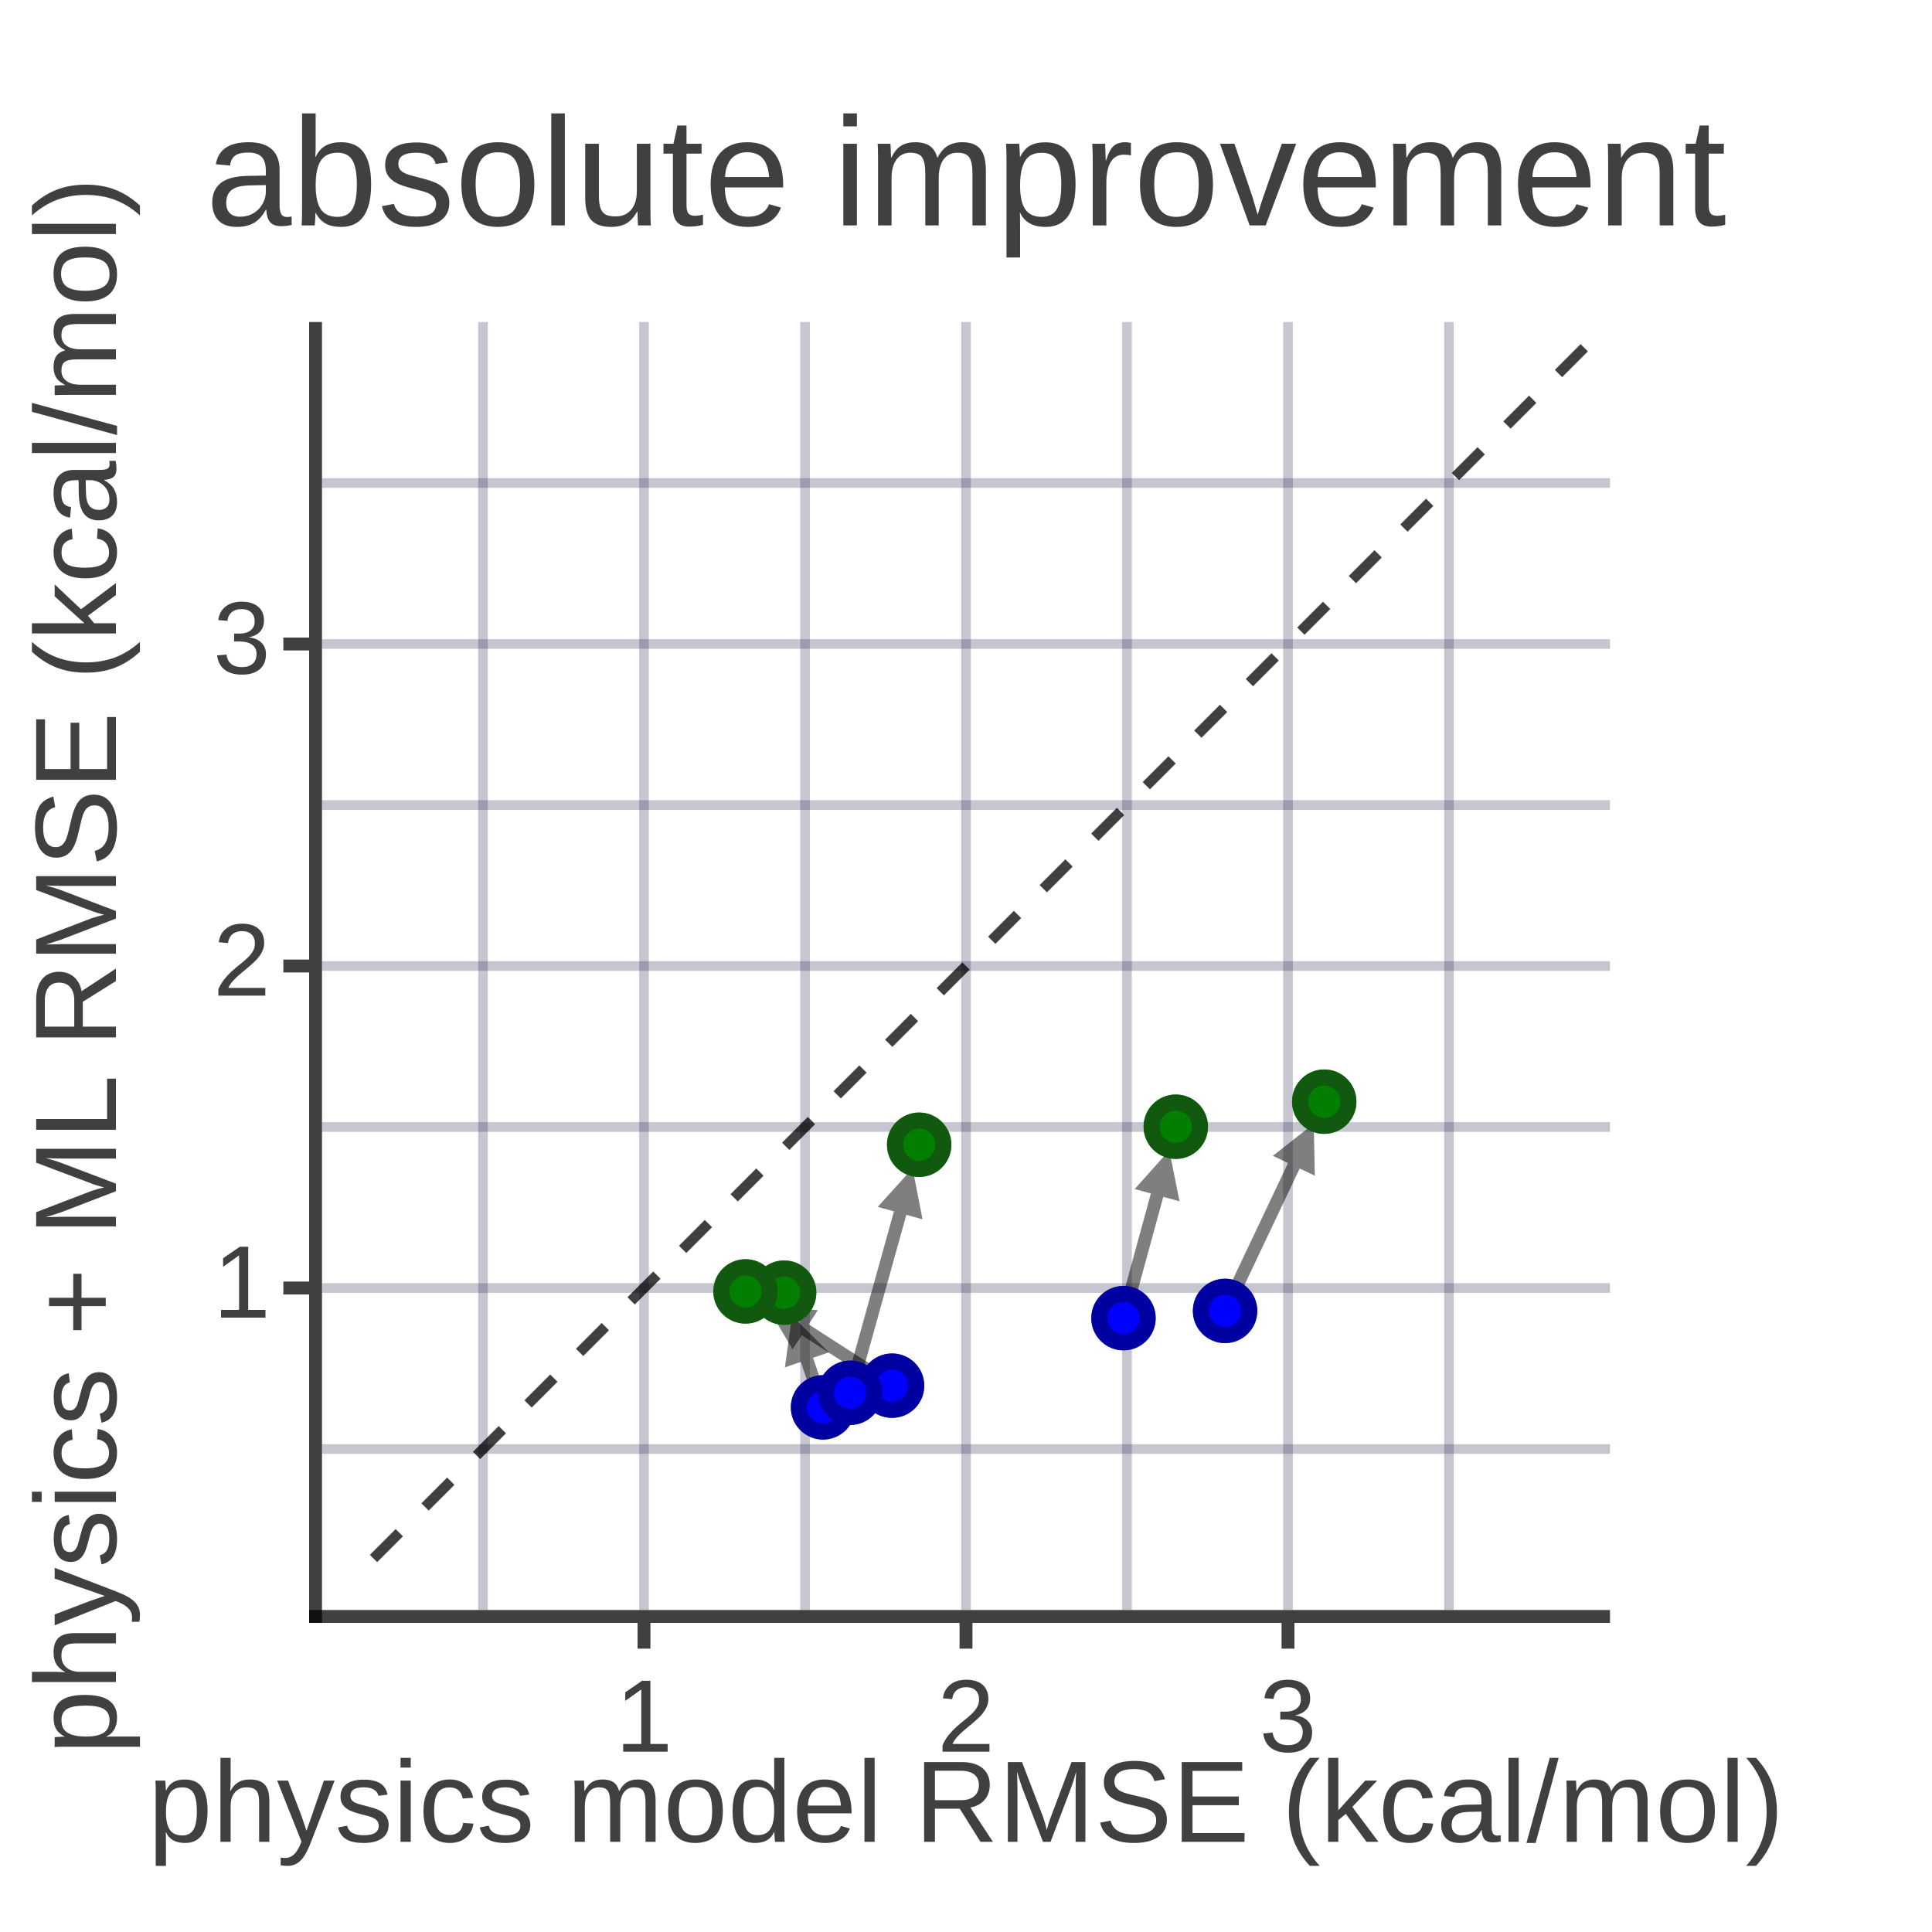
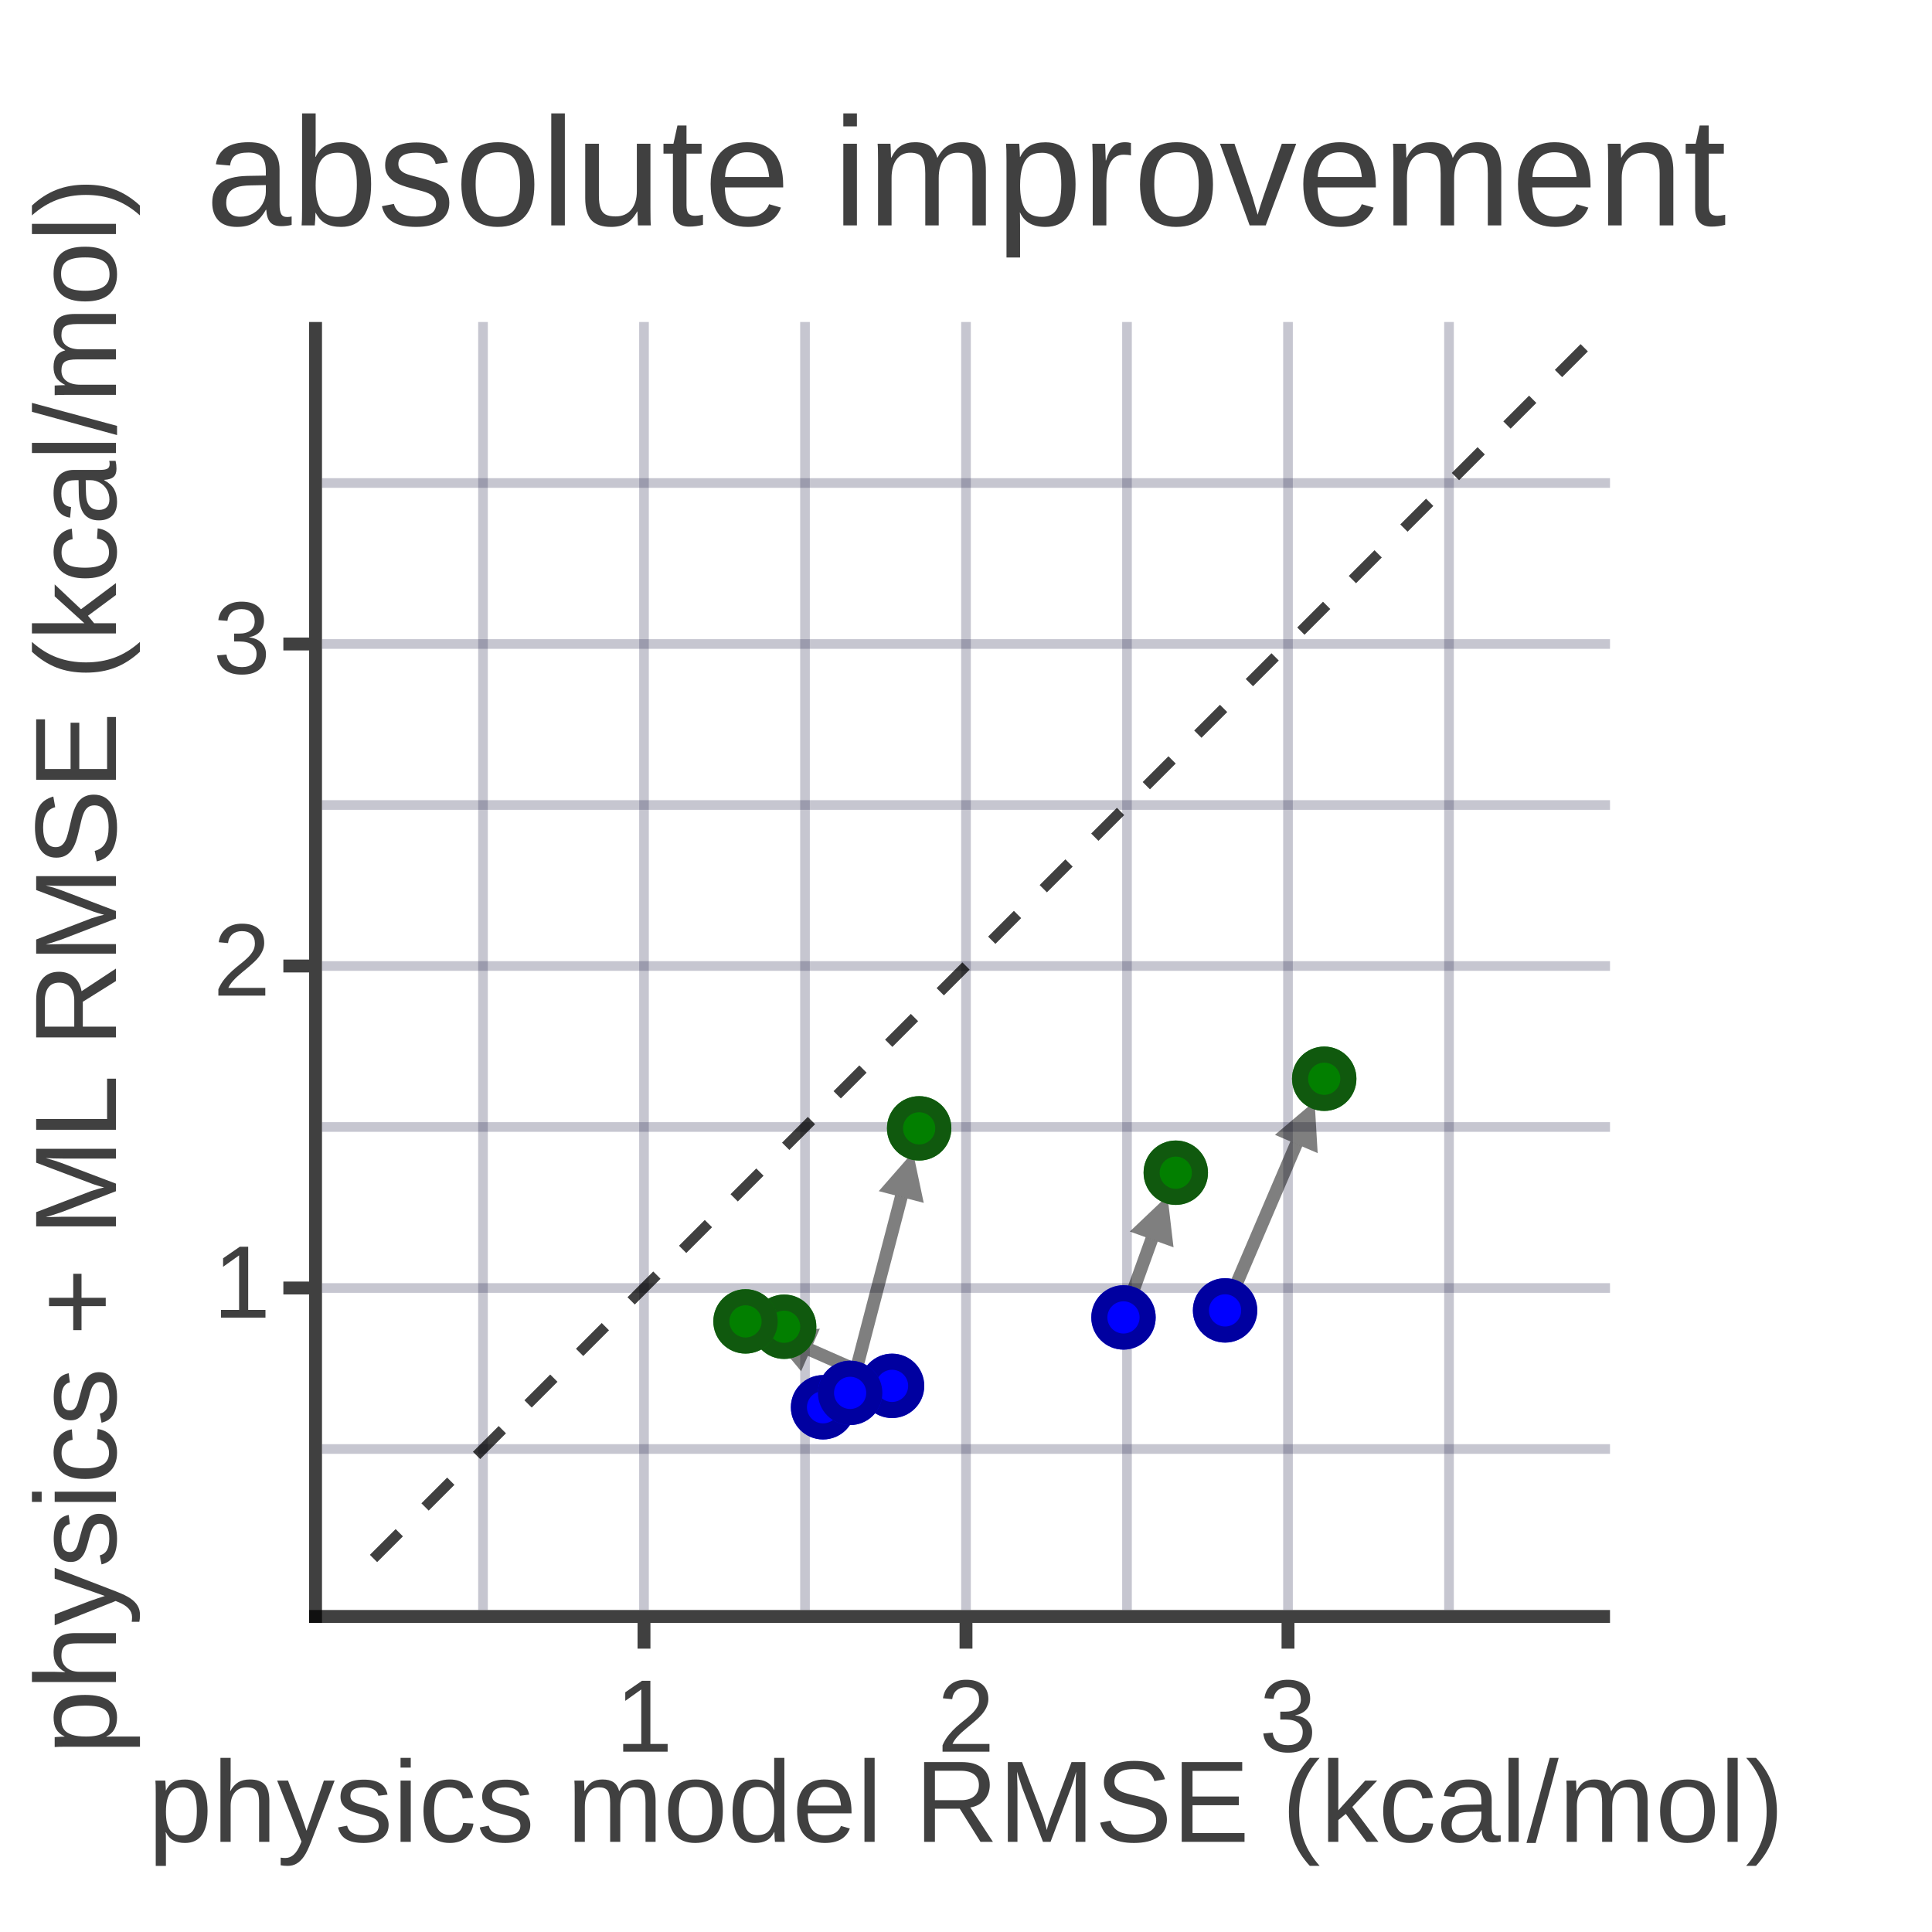
<svg xmlns="http://www.w3.org/2000/svg" xmlns:xlink="http://www.w3.org/1999/xlink" width="3000" height="3000" viewBox="0 0 1500 1500">
  <defs>
    <g id="d0">
      <path d="M-5.0,0 L-5.0,1010.0" fill="none" stroke="#000000" stroke-width="10.0" stroke-opacity="0.75" />
      <path d="M-10.0,1005.0 L1000,1005.0" fill="none" stroke="#000000" stroke-width="10.0" stroke-opacity="0.75" />
      <path d="M250.0,1010.0 L250.0,1030" fill="none" stroke="#000000" stroke-width="10.0" stroke-opacity="0.75" />
      <text x="250.0" y="1110" font-size="80" text-anchor="middle" fill="#000000" fill-opacity="0.75" font-family="Arial">1</text>
      <path d="M500.0,1010.0 L500.0,1030" fill="none" stroke="#000000" stroke-width="10.0" stroke-opacity="0.75" />
      <text x="500.0" y="1110" font-size="80" text-anchor="middle" fill="#000000" fill-opacity="0.75" font-family="Arial">2</text>
      <path d="M750.0,1010.0 L750.0,1030" fill="none" stroke="#000000" stroke-width="10.0" stroke-opacity="0.75" />
      <text x="750.0" y="1110" font-size="80" text-anchor="middle" fill="#000000" fill-opacity="0.75" font-family="Arial">3</text>
      <path d="M125.0,0 L125.0,1000" fill="none" stroke="#1e1e46" stroke-width="7.5" stroke-opacity="0.25" />
      <path d="M250.0,0 L250.0,1000" fill="none" stroke="#1e1e46" stroke-width="7.5" stroke-opacity="0.25" />
      <path d="M375.0,0 L375.0,1000" fill="none" stroke="#1e1e46" stroke-width="7.5" stroke-opacity="0.25" />
      <path d="M500.0,0 L500.0,1000" fill="none" stroke="#1e1e46" stroke-width="7.5" stroke-opacity="0.25" />
      <path d="M625.0,0 L625.0,1000" fill="none" stroke="#1e1e46" stroke-width="7.5" stroke-opacity="0.25" />
      <path d="M750.0,0 L750.0,1000" fill="none" stroke="#1e1e46" stroke-width="7.5" stroke-opacity="0.25" />
      <path d="M875.0,0 L875.0,1000" fill="none" stroke="#1e1e46" stroke-width="7.5" stroke-opacity="0.25" />
      <path d="M-10.0,750.0 L-30,750.0" ill="none" stroke="#000000" stroke-width="10.0" stroke-opacity="0.75" />
      <text x="-40" y="773.0" font-size="80" text-anchor="end" fill="#000000" fill-opacity="0.75" font-family="Arial">1</text>
      <path d="M-10.0,500.0 L-30,500.0" ill="none" stroke="#000000" stroke-width="10.0" stroke-opacity="0.75" />
      <text x="-40" y="523.0" font-size="80" text-anchor="end" fill="#000000" fill-opacity="0.75" font-family="Arial">2</text>
      <path d="M-10.0,250.0 L-30,250.0" ill="none" stroke="#000000" stroke-width="10.0" stroke-opacity="0.75" />
      <text x="-40" y="273.0" font-size="80" text-anchor="end" fill="#000000" fill-opacity="0.75" font-family="Arial">3</text>
      <path d="M0,875.0 L1000,875.0" fill="none" stroke="#1e1e46" stroke-width="7.5" stroke-opacity="0.25" />
      <path d="M0,750.0 L1000,750.0" fill="none" stroke="#1e1e46" stroke-width="7.5" stroke-opacity="0.25" />
      <path d="M0,625.0 L1000,625.0" fill="none" stroke="#1e1e46" stroke-width="7.5" stroke-opacity="0.25" />
      <path d="M0,500.0 L1000,500.0" fill="none" stroke="#1e1e46" stroke-width="7.5" stroke-opacity="0.25" />
      <path d="M0,375.0 L1000,375.0" fill="none" stroke="#1e1e46" stroke-width="7.5" stroke-opacity="0.25" />
      <path d="M0,250.0 L1000,250.0" fill="none" stroke="#1e1e46" stroke-width="7.5" stroke-opacity="0.25" />
      <path d="M0,125.0 L1000,125.0" fill="none" stroke="#1e1e46" stroke-width="7.5" stroke-opacity="0.25" />
      <text x="500.0" y="-75" font-size="120" text-anchor="middle" fill="#000000" fill-opacity="0.75" font-family="Arial">absolute improvement</text>
      <g>
        <text x="-500.0" y="-160" font-size="90" transform="rotate(-90)" text-anchor="middle" fill="#000000" fill-opacity="0.75" font-family="Arial">physics + ML RMSE (kcal/mol)</text>
      </g>
      <text x="500.0" y="1180" font-size="90" text-anchor="middle" fill="#000000" fill-opacity="0.75" font-family="Arial">physics model RMSE (kcal/mol)</text>
    </g>
    <marker markerWidth="3.608" markerHeight="4.04" viewBox="-0.002 -0.51 0.902 1.01" orient="auto" id="d1">
      <path d="M-0.1,0.5 L-0.1,-0.5 L0.9,0 Z" fill="#000000" opacity="0.5" />
    </marker>
    <g id="d2">
-       <circle cx="358.802" cy="753.612" r="25" fill="#027f00" opacity="1" stroke="none" />
-       <circle cx="358.802" cy="753.612" r="18.75" fill="none" stroke="#144c13" stroke-width="12.5" stroke-opacity="0.75" />
-       <circle cx="662.876" cy="624.787" r="25" fill="#027f00" opacity="1" stroke="none" />
-       <circle cx="662.876" cy="624.787" r="18.75" fill="none" stroke="#144c13" stroke-width="12.5" stroke-opacity="0.75" />
-       <circle cx="328.823" cy="752.65" r="25" fill="#027f00" opacity="1" stroke="none" />
-       <circle cx="328.823" cy="752.65" r="18.75" fill="none" stroke="#144c13" stroke-width="12.5" stroke-opacity="0.75" />
-       <circle cx="463.636" cy="638.78" r="25" fill="#027f00" opacity="1" stroke="none" />
-       <circle cx="463.636" cy="638.78" r="18.75" fill="none" stroke="#144c13" stroke-width="12.5" stroke-opacity="0.75" />
-       <circle cx="778.123" cy="605.325" r="25" fill="#027f00" opacity="1" stroke="none" />
-       <circle cx="778.123" cy="605.325" r="18.75" fill="none" stroke="#144c13" stroke-width="12.5" stroke-opacity="0.75" />
+       <circle cx="358.802" cy="780.082" r="25" fill="#027f00" opacity="1" stroke="none" />
+       <circle cx="358.802" cy="780.082" r="18.75" fill="none" stroke="#144c13" stroke-width="12.5" stroke-opacity="0.75" />
+       <circle cx="662.876" cy="660.487" r="25" fill="#027f00" opacity="1" stroke="none" />
+       <circle cx="662.876" cy="660.487" r="18.75" fill="none" stroke="#144c13" stroke-width="12.5" stroke-opacity="0.75" />
+       <circle cx="328.823" cy="775.931" r="25" fill="#027f00" opacity="1" stroke="none" />
+       <circle cx="328.823" cy="775.931" r="18.75" fill="none" stroke="#144c13" stroke-width="12.5" stroke-opacity="0.75" />
+       <circle cx="463.636" cy="626.051" r="25" fill="#027f00" opacity="1" stroke="none" />
+       <circle cx="463.636" cy="626.051" r="18.75" fill="none" stroke="#144c13" stroke-width="12.5" stroke-opacity="0.75" />
+       <circle cx="778.123" cy="587.539" r="25" fill="#027f00" opacity="1" stroke="none" />
+       <circle cx="778.123" cy="587.539" r="18.75" fill="none" stroke="#144c13" stroke-width="12.5" stroke-opacity="0.75" />
    </g>
    <g id="d3">
-       <circle cx="389.015" cy="842.673" r="25" fill="blue" opacity="1" stroke="none" />
-       <circle cx="389.015" cy="842.673" r="18.75" fill="none" stroke="navy" stroke-width="12.5" stroke-opacity="0.75" />
-       <circle cx="622.271" cy="773.406" r="25" fill="blue" opacity="1" stroke="none" />
-       <circle cx="622.271" cy="773.406" r="18.75" fill="none" stroke="navy" stroke-width="12.5" stroke-opacity="0.75" />
-       <circle cx="442.588" cy="825.83" r="25" fill="blue" opacity="1" stroke="none" />
-       <circle cx="442.588" cy="825.83" r="18.75" fill="none" stroke="navy" stroke-width="12.5" stroke-opacity="0.75" />
-       <circle cx="410.047" cy="831.35" r="25" fill="blue" opacity="1" stroke="none" />
-       <circle cx="410.047" cy="831.35" r="18.75" fill="none" stroke="navy" stroke-width="12.5" stroke-opacity="0.75" />
-       <circle cx="701.143" cy="767.783" r="25" fill="blue" opacity="1" stroke="none" />
-       <circle cx="701.143" cy="767.783" r="18.75" fill="none" stroke="navy" stroke-width="12.5" stroke-opacity="0.75" />
+       <circle cx="389.015" cy="842.605" r="25" fill="blue" opacity="1" stroke="none" />
+       <circle cx="389.015" cy="842.605" r="18.75" fill="none" stroke="navy" stroke-width="12.5" stroke-opacity="0.75" />
+       <circle cx="622.271" cy="772.847" r="25" fill="blue" opacity="1" stroke="none" />
+       <circle cx="622.271" cy="772.847" r="18.75" fill="none" stroke="navy" stroke-width="12.5" stroke-opacity="0.75" />
+       <circle cx="442.588" cy="825.977" r="25" fill="blue" opacity="1" stroke="none" />
+       <circle cx="442.588" cy="825.977" r="18.75" fill="none" stroke="navy" stroke-width="12.5" stroke-opacity="0.75" />
+       <circle cx="410.047" cy="831.426" r="25" fill="blue" opacity="1" stroke="none" />
+       <circle cx="410.047" cy="831.426" r="18.75" fill="none" stroke="navy" stroke-width="12.5" stroke-opacity="0.75" />
+       <circle cx="701.143" cy="767.389" r="25" fill="blue" opacity="1" stroke="none" />
+       <circle cx="701.143" cy="767.389" r="18.75" fill="none" stroke="navy" stroke-width="12.5" stroke-opacity="0.75" />
    </g>
    <g id="d4">
      <use xlink:href="#d0" x="250.0" y="250.0" />
      <path d="M290.0,1210.0 L310.0,1190.0" stroke="#000000" fill="none" stroke-width="8" stroke-opacity="0.75" />
      <path d="M330.0,1170.0 L350.0,1150.0" stroke="#000000" fill="none" stroke-width="8" stroke-opacity="0.75" />
      <path d="M370.0,1130.0 L390.0,1110.0" stroke="#000000" fill="none" stroke-width="8" stroke-opacity="0.75" />
      <path d="M410.0,1090.0 L430.0,1070.0" stroke="#000000" fill="none" stroke-width="8" stroke-opacity="0.75" />
      <path d="M450.0,1050.0 L470.0,1030.0" stroke="#000000" fill="none" stroke-width="8" stroke-opacity="0.75" />
      <path d="M490.0,1010.0 L510.0,990.0" stroke="#000000" fill="none" stroke-width="8" stroke-opacity="0.75" />
      <path d="M530.0,970.0 L550.0,950.0" stroke="#000000" fill="none" stroke-width="8" stroke-opacity="0.75" />
      <path d="M570.0,930.0 L590.0,910.0" stroke="#000000" fill="none" stroke-width="8" stroke-opacity="0.75" />
      <path d="M610.0,890.0 L630.0,870.0" stroke="#000000" fill="none" stroke-width="8" stroke-opacity="0.75" />
      <path d="M650.0,850.0 L670.0,830.0" stroke="#000000" fill="none" stroke-width="8" stroke-opacity="0.75" />
      <path d="M690.0,810.0 L710.0,790.0" stroke="#000000" fill="none" stroke-width="8" stroke-opacity="0.75" />
      <path d="M730.0,770.0 L750.0,750.0" stroke="#000000" fill="none" stroke-width="8" stroke-opacity="0.75" />
      <path d="M770.0,730.0 L790.0,710.0" stroke="#000000" fill="none" stroke-width="8" stroke-opacity="0.75" />
      <path d="M810.0,690.0 L830.0,670.0" stroke="#000000" fill="none" stroke-width="8" stroke-opacity="0.75" />
      <path d="M850.0,650.0 L870.0,630.0" stroke="#000000" fill="none" stroke-width="8" stroke-opacity="0.75" />
      <path d="M890.0,610.0 L910.0,590.0" stroke="#000000" fill="none" stroke-width="8" stroke-opacity="0.75" />
      <path d="M930.0,570.0 L950,550" stroke="#000000" fill="none" stroke-width="8" stroke-opacity="0.75" />
      <path d="M970.0,530.0 L990.0,510.0" stroke="#000000" fill="none" stroke-width="8" stroke-opacity="0.75" />
      <path d="M1010.0,490.0 L1030.0,470.0" stroke="#000000" fill="none" stroke-width="8" stroke-opacity="0.75" />
      <path d="M1050.0,450.0 L1070.0,430" stroke="#000000" fill="none" stroke-width="8" stroke-opacity="0.75" />
      <path d="M1090.0,410.0 L1110.0,390.0" stroke="#000000" fill="none" stroke-width="8" stroke-opacity="0.75" />
      <path d="M1130.0,370.0 L1150.0,350.0" stroke="#000000" fill="none" stroke-width="8" stroke-opacity="0.75" />
      <path d="M1170.0,330.0 L1190.0,310" stroke="#000000" fill="none" stroke-width="8" stroke-opacity="0.75" />
      <path d="M1210.0,290.0 L1230.0,270.0" stroke="#000000" fill="none" stroke-width="8" stroke-opacity="0.75" />
-       <path d="M631.626,1070.892 L626.471,1055.697" stroke="#000000" stroke-width="10" stroke-opacity="0.5" fill="none" marker-end="url(#d1)" />
-       <path d="M878.333,1001.219 L898.38,927.843" stroke="#000000" stroke-width="10" stroke-opacity="0.5" fill="none" marker-end="url(#d1)" />
-       <path d="M673.244,1063.387 L625.079,1032.405" stroke="#000000" stroke-width="10" stroke-opacity="0.5" fill="none" marker-end="url(#d1)" />
-       <path d="M666.213,1059.192 L698.891,941.766" stroke="#000000" stroke-width="10" stroke-opacity="0.5" fill="none" marker-end="url(#d1)" />
-       <path d="M960.992,996.998 L1004.572,905.028" stroke="#000000" stroke-width="10" stroke-opacity="0.5" fill="none" marker-end="url(#d1)" />
+       <path d="M629.008,1071.896 L632.732,1079.604" stroke="#000000" stroke-width="10" stroke-opacity="0.5" fill="none" marker-end="url(#d1)" />
+       <path d="M880.088,1001.216 L894.183,962.213" stroke="#000000" stroke-width="10" stroke-opacity="0.5" fill="none" marker-end="url(#d1)" />
+       <path d="M671.535,1066.716 L629.167,1048.078" stroke="#000000" stroke-width="10" stroke-opacity="0.5" fill="none" marker-end="url(#d1)" />
+       <path d="M665.854,1059.171 L699.75,929.269" stroke="#000000" stroke-width="10" stroke-opacity="0.5" fill="none" marker-end="url(#d1)" />
+       <path d="M960.193,996.245 L1006.481,888.102" stroke="#000000" stroke-width="10" stroke-opacity="0.5" fill="none" marker-end="url(#d1)" />
      <use xlink:href="#d2" x="250.0" y="250.0" />
      <use xlink:href="#d3" x="250.0" y="250.0" />
    </g>
  </defs>
  <rect x="-10" y="-10" width="1520" height="1520" fill="#ffffff" />
  <use xlink:href="#d4" x="0" y="0" />
</svg>
